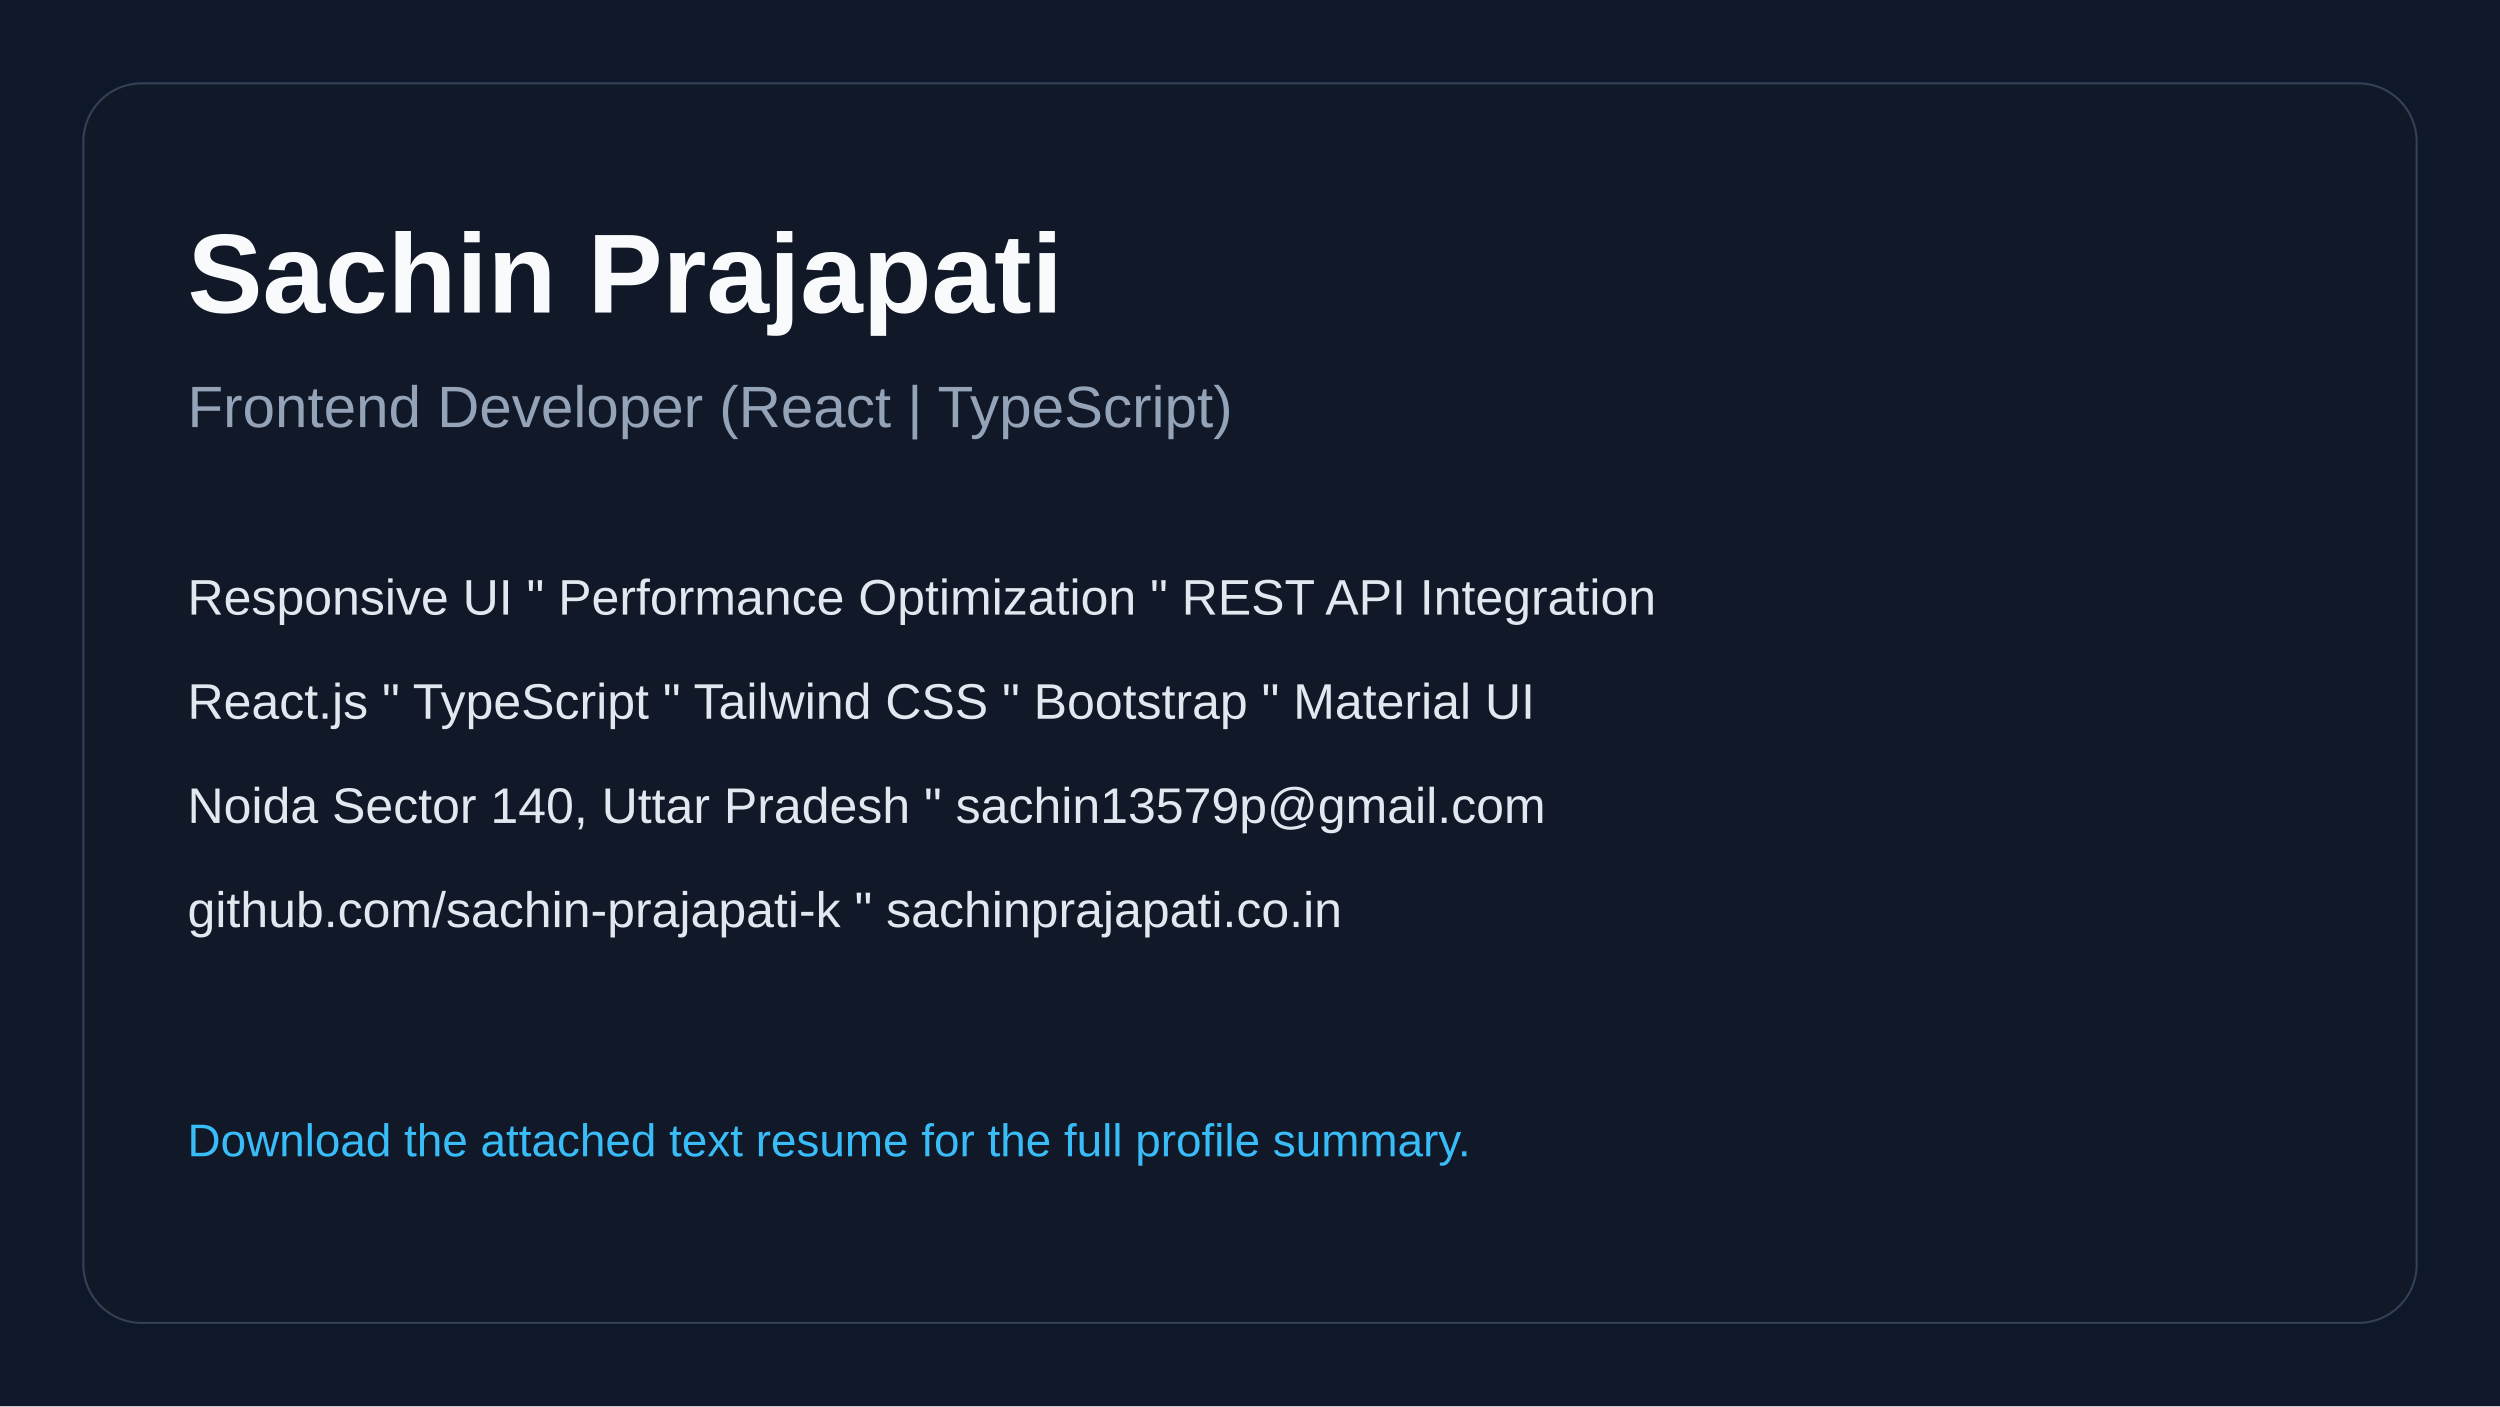
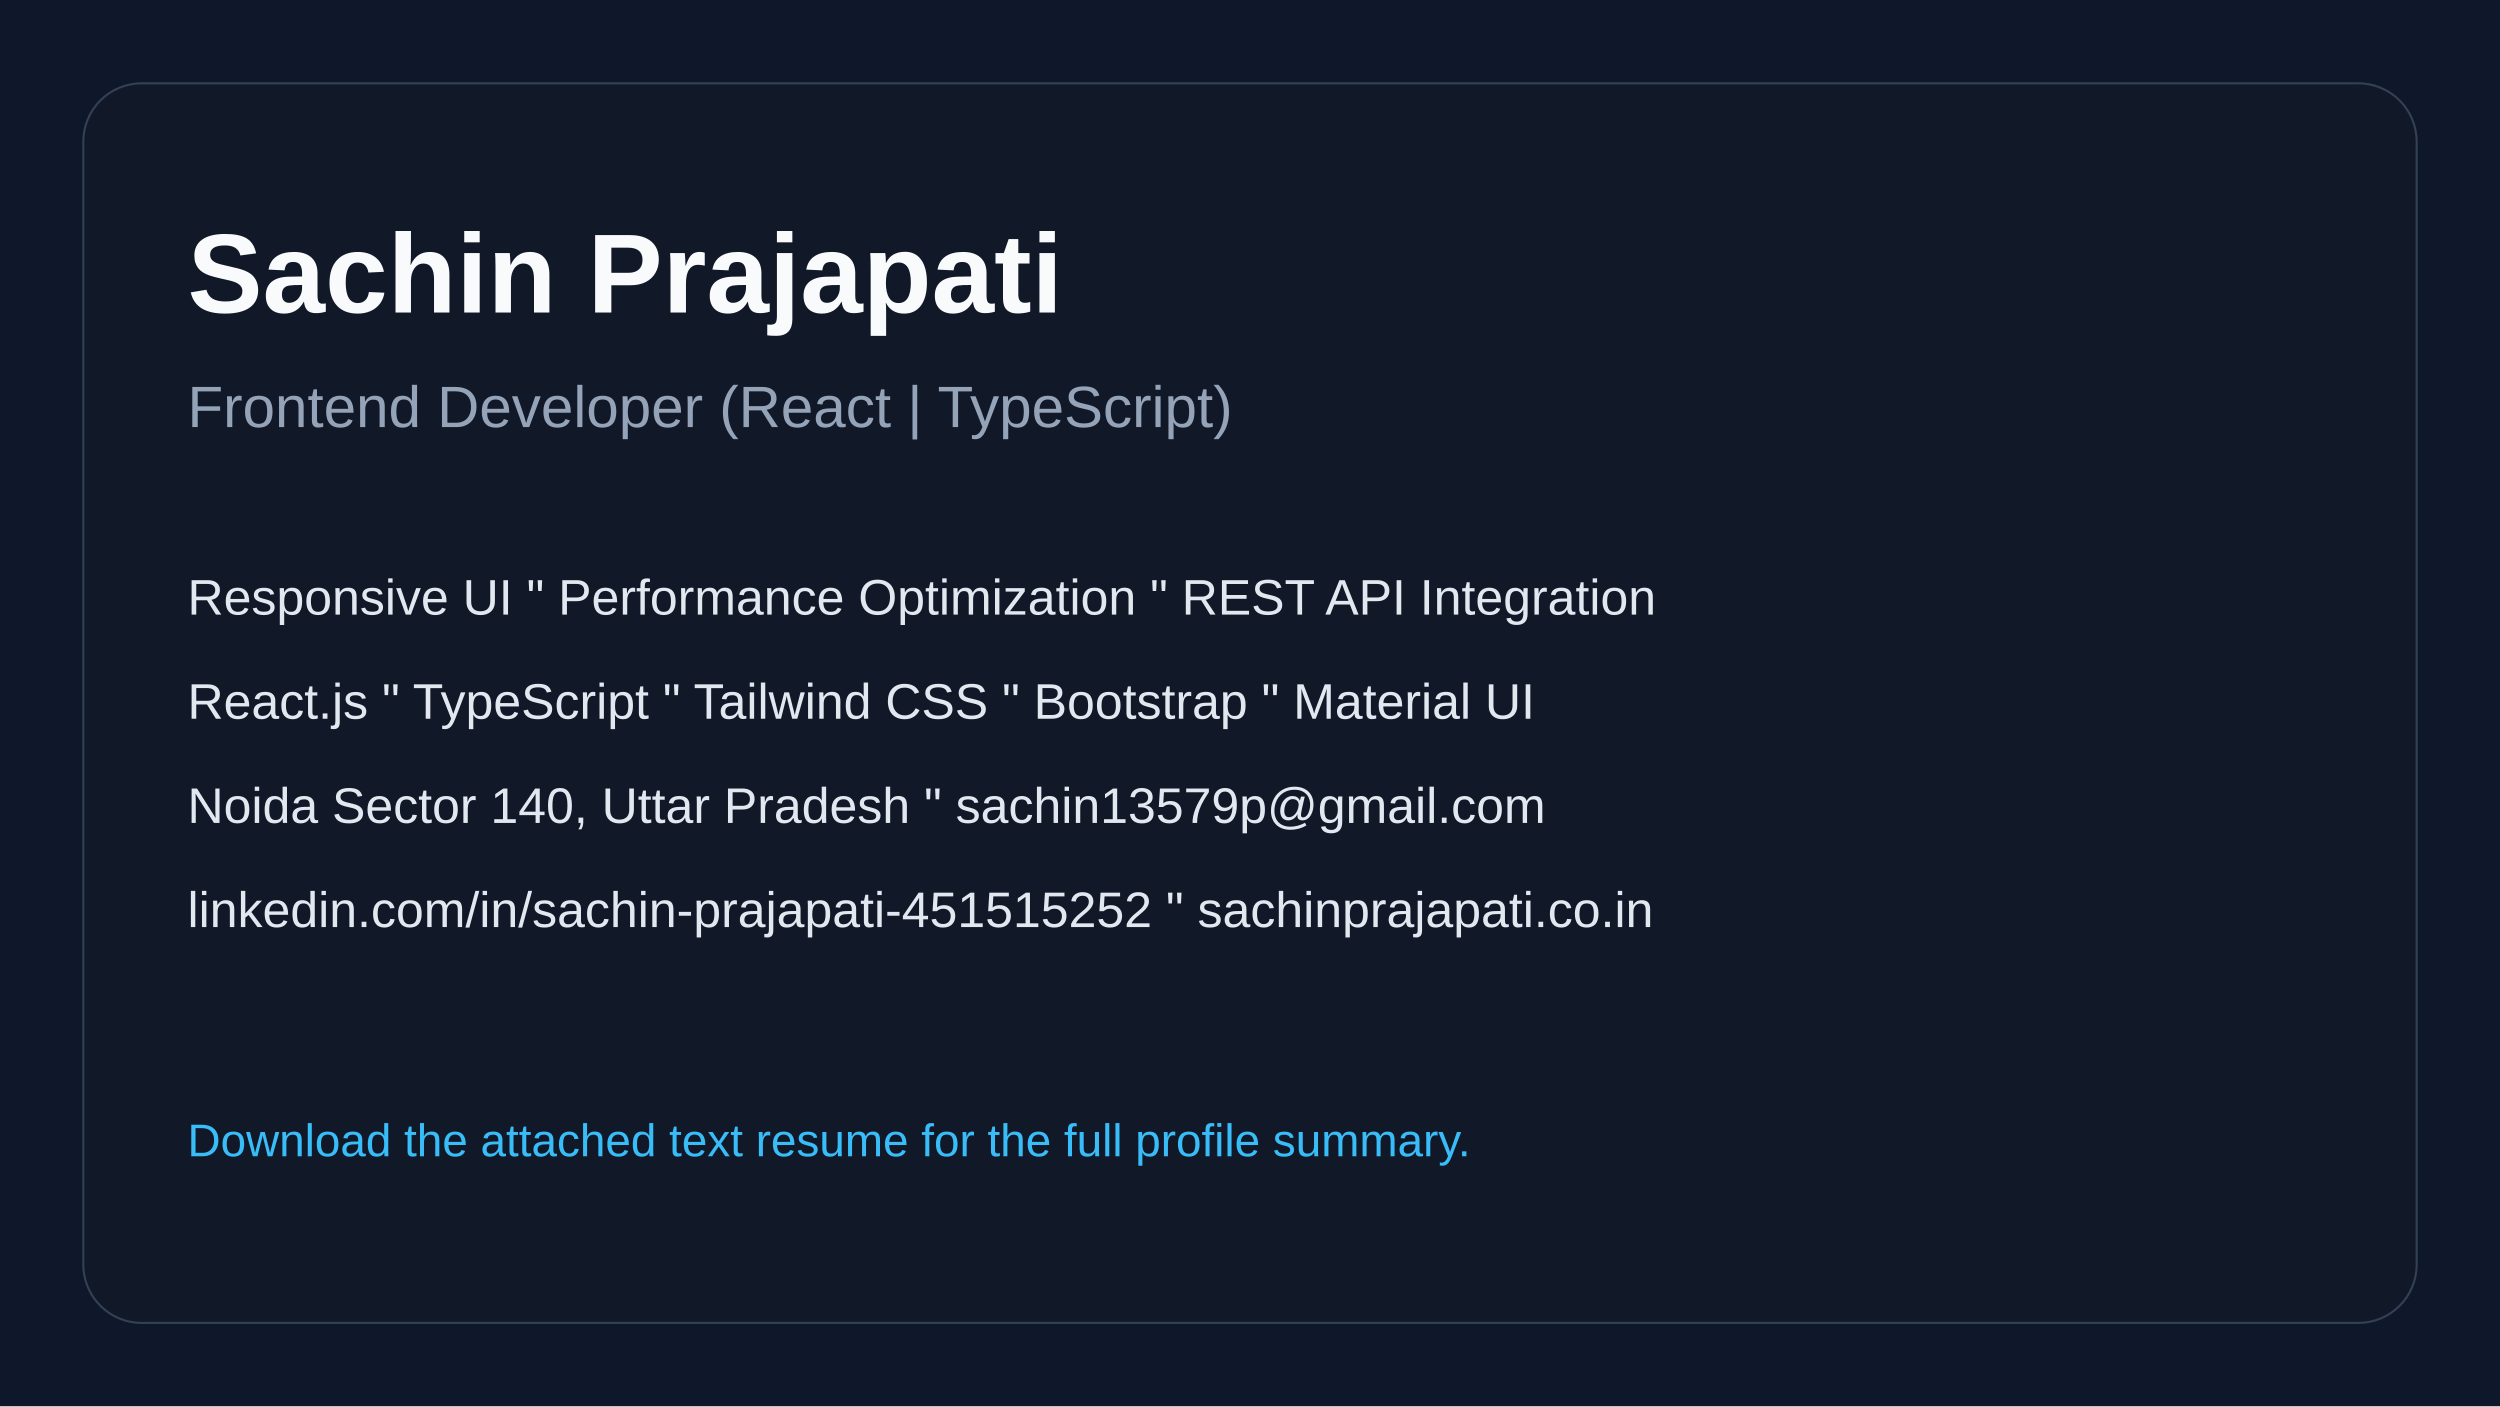
<svg xmlns="http://www.w3.org/2000/svg" width="1200" height="675" viewBox="0 0 1200 675">
  <rect width="1200" height="675" fill="#0f172a" />
  <rect x="40" y="40" width="1120" height="595" rx="28" fill="#111827" stroke="#334155" />
  <text x="90" y="150" fill="#f8fafc" font-family="Arial, sans-serif" font-size="54" font-weight="700">
    Sachin Prajapati
  </text>
  <text x="90" y="205" fill="#94a3b8" font-family="Arial, sans-serif" font-size="28">
    Frontend Developer (React | TypeScript)
  </text>
  <text x="90" y="295" fill="#e2e8f0" font-family="Arial, sans-serif" font-size="24">
    Responsive UI " Performance Optimization " REST API Integration
  </text>
  <text x="90" y="345" fill="#e2e8f0" font-family="Arial, sans-serif" font-size="24">
    React.js " TypeScript " Tailwind CSS " Bootstrap " Material UI
  </text>
  <text x="90" y="395" fill="#e2e8f0" font-family="Arial, sans-serif" font-size="24">
    Noida Sector 140, Uttar Pradesh " sachin13579p@gmail.com
  </text>
  <text x="90" y="445" fill="#e2e8f0" font-family="Arial, sans-serif" font-size="24">
-     github.com/sachin-prajapati-k " sachinprajapati.co.in
+     linkedin.com/in/sachin-prajapati-451515252 " sachinprajapati.co.in
  </text>
  <text x="90" y="555" fill="#38bdf8" font-family="Arial, sans-serif" font-size="22">
    Download the attached text resume for the full profile summary.
  </text>
</svg>
